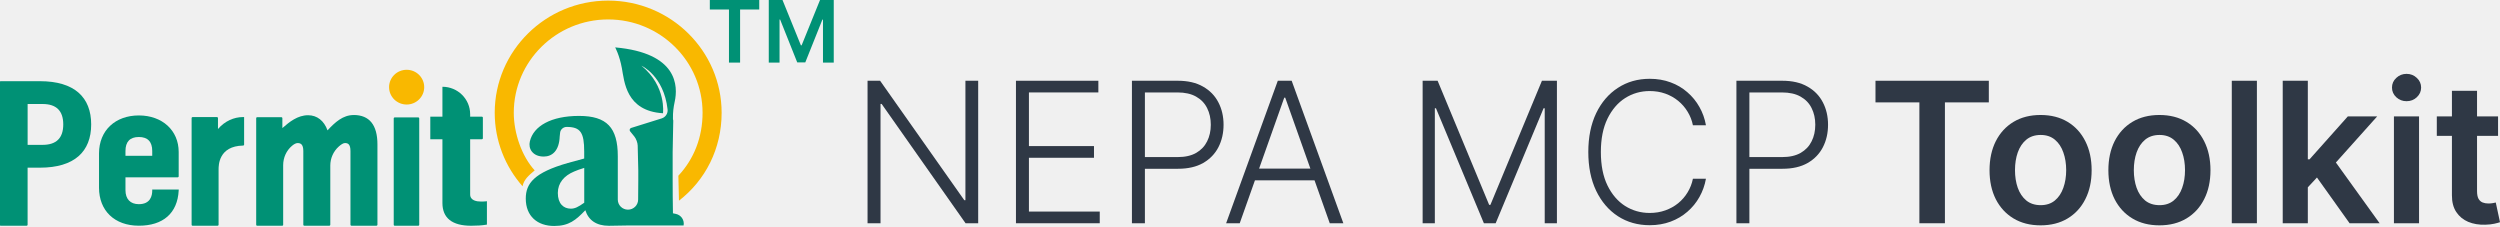
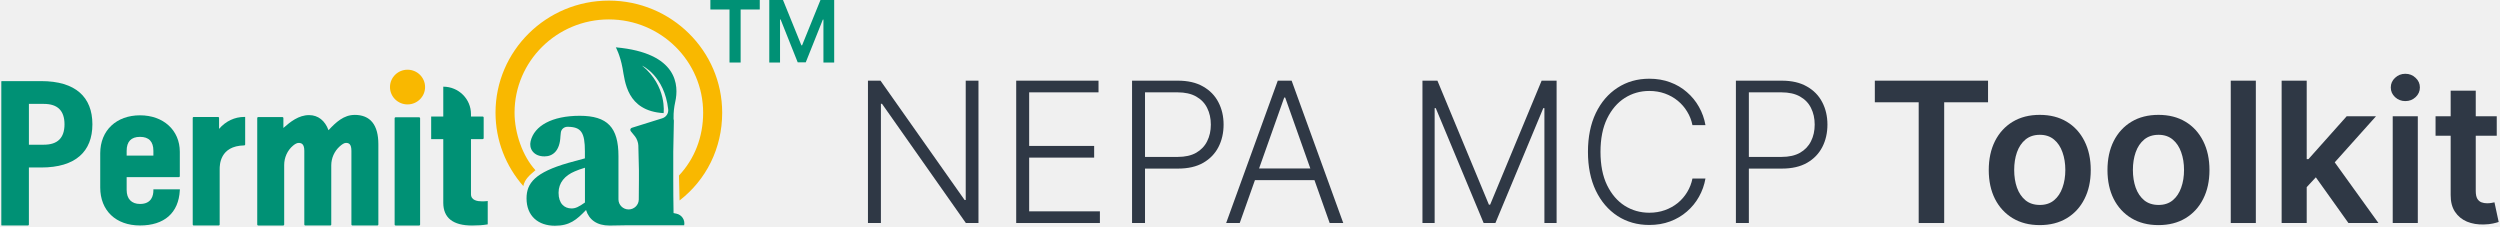
- <svg xmlns="http://www.w3.org/2000/svg" width="1997" height="181" viewBox="0 0 1997 181" fill="none">
+ <svg xmlns="http://www.w3.org/2000/svg" width="740" height="67" viewBox="0 0 1997 181" fill="none">
  <path d="M781.375 64.502V178.332H771.291L704.248 83.011H703.361V178.332H693V64.502H703.029L770.294 159.935H771.18V64.502H781.375Z" fill="#2F3845" />
  <path d="M811.545 178.332V64.502H877.369V73.84H821.906V116.693H873.878V126.03H821.906V168.995H878.477V178.332H811.545Z" fill="#2F3845" />
  <path d="M904.186 178.332V64.502H940.811C948.864 64.502 955.586 66.058 960.979 69.171C966.409 72.246 970.491 76.434 973.225 81.732C975.995 87.031 977.38 92.997 977.38 99.629C977.38 106.262 976.013 112.246 973.28 117.582C970.546 122.881 966.483 127.086 961.09 130.199C955.697 133.274 948.993 134.812 940.977 134.812H912.165V125.475H940.7C946.647 125.475 951.579 124.363 955.494 122.14C959.409 119.879 962.328 116.804 964.248 112.913C966.206 109.023 967.185 104.595 967.185 99.629C967.185 94.664 966.206 90.236 964.248 86.346C962.328 82.455 959.391 79.398 955.439 77.175C951.523 74.951 946.555 73.84 940.534 73.84H914.548V178.332H904.186Z" fill="#2F3845" />
  <path d="M990.29 178.332H979.43L1020.71 64.502H1031.79L1073.07 178.332H1062.21L1026.64 78.008H1025.86L990.29 178.332ZM998.103 134.701H1054.4V144.039H998.103V134.701Z" fill="#2F3845" />
  <path d="M1136.4 64.502H1148.37L1189.54 163.659H1190.53L1231.7 64.502H1243.67V178.332H1233.92V86.457H1233.03L1194.74 178.332H1185.33L1147.04 86.457H1146.15V178.332H1136.4V64.502Z" fill="#2F3845" />
  <path d="M1362.71 100.074H1352.3C1351.52 96.183 1350.12 92.589 1348.09 89.291C1346.09 85.957 1343.58 83.048 1340.55 80.565C1337.52 78.082 1334.09 76.156 1330.24 74.785C1326.4 73.414 1322.25 72.728 1317.78 72.728C1310.61 72.728 1304.07 74.599 1298.16 78.342C1292.29 82.084 1287.58 87.587 1284.03 94.849C1280.52 102.075 1278.77 110.931 1278.77 121.417C1278.77 131.978 1280.52 140.871 1284.03 148.096C1287.58 155.322 1292.29 160.806 1298.16 164.548C1304.07 168.254 1310.61 170.106 1317.78 170.106C1322.25 170.106 1326.4 169.421 1330.24 168.05C1334.09 166.679 1337.52 164.77 1340.55 162.325C1343.58 159.842 1346.09 156.934 1348.09 153.599C1350.12 150.264 1351.52 146.651 1352.3 142.76H1362.71C1361.79 147.985 1360.05 152.858 1357.5 157.378C1354.99 161.862 1351.78 165.789 1347.86 169.161C1343.99 172.533 1339.52 175.164 1334.46 177.054C1329.39 178.944 1323.84 179.889 1317.78 179.889C1308.25 179.889 1299.79 177.499 1292.4 172.719C1285.01 167.902 1279.21 161.121 1275 152.376C1270.83 143.631 1268.74 133.312 1268.74 121.417C1268.74 109.523 1270.83 99.203 1275 90.459C1279.21 81.714 1285.01 74.951 1292.4 70.171C1299.79 65.354 1308.25 62.946 1317.78 62.946C1323.84 62.946 1329.39 63.891 1334.46 65.781C1339.52 67.633 1343.99 70.264 1347.86 73.673C1351.78 77.045 1354.99 80.973 1357.5 85.456C1360.05 89.94 1361.79 94.812 1362.71 100.074Z" fill="#2F3845" />
  <path d="M1387.05 178.332V64.502H1423.68C1431.73 64.502 1438.45 66.058 1443.84 69.171C1449.27 72.246 1453.36 76.434 1456.09 81.732C1458.86 87.031 1460.24 92.997 1460.24 99.629C1460.24 106.262 1458.88 112.246 1456.14 117.582C1453.41 122.881 1449.35 127.086 1443.95 130.199C1438.56 133.274 1431.86 134.812 1423.84 134.812H1395.03V125.475H1423.56C1429.51 125.475 1434.44 124.363 1438.36 122.14C1442.27 119.879 1445.19 116.804 1447.11 112.913C1449.07 109.023 1450.05 104.595 1450.05 99.629C1450.05 94.664 1449.07 90.236 1447.11 86.346C1445.19 82.455 1442.26 79.398 1438.3 77.175C1434.39 74.951 1429.42 73.84 1423.4 73.84H1397.41V178.332H1387.05Z" fill="#2F3845" />
  <path d="M1498.14 81.788V64.502H1588.67V81.788H1553.6V178.333H1533.21V81.788H1498.14Z" fill="#2F3845" />
  <path d="M1630.02 180C1621.71 180 1614.51 178.166 1608.41 174.497C1602.32 170.829 1597.59 165.697 1594.23 159.102C1590.9 152.506 1589.24 144.799 1589.24 135.98C1589.24 127.161 1590.9 119.435 1594.23 112.802C1597.59 106.17 1602.32 101.019 1608.41 97.351C1614.51 93.683 1621.71 91.848 1630.02 91.848C1638.33 91.848 1645.54 93.683 1651.63 97.351C1657.72 101.019 1662.43 106.17 1665.76 112.802C1669.12 119.435 1670.8 127.161 1670.8 135.98C1670.8 144.799 1669.12 152.506 1665.76 159.102C1662.43 165.697 1657.72 170.829 1651.63 174.497C1645.54 178.166 1638.33 180 1630.02 180ZM1630.13 163.882C1634.64 163.882 1638.41 162.64 1641.43 160.158C1644.46 157.638 1646.72 154.266 1648.19 150.042C1649.71 145.818 1650.47 141.112 1650.47 135.924C1650.47 130.7 1649.71 125.975 1648.19 121.751C1646.72 117.49 1644.46 114.099 1641.43 111.58C1638.41 109.06 1634.64 107.8 1630.13 107.8C1625.51 107.8 1621.67 109.06 1618.61 111.58C1615.58 114.099 1613.31 117.49 1611.79 121.751C1610.31 125.975 1609.58 130.7 1609.58 135.924C1609.58 141.112 1610.31 145.818 1611.79 150.042C1613.31 154.266 1615.58 157.638 1618.61 160.158C1621.67 162.64 1625.51 163.882 1630.13 163.882Z" fill="#2F3845" />
  <path d="M1724.95 180C1716.64 180 1709.43 178.166 1703.34 174.497C1697.24 170.829 1692.52 165.697 1689.15 159.102C1685.83 152.506 1684.17 144.799 1684.17 135.98C1684.17 127.161 1685.83 119.435 1689.15 112.802C1692.52 106.17 1697.24 101.019 1703.34 97.351C1709.43 93.683 1716.64 91.848 1724.95 91.848C1733.26 91.848 1740.46 93.683 1746.56 97.351C1752.65 101.019 1757.36 106.17 1760.69 112.802C1764.05 119.435 1765.73 127.161 1765.73 135.98C1765.73 144.799 1764.05 152.506 1760.69 159.102C1757.36 165.697 1752.65 170.829 1746.56 174.497C1740.46 178.166 1733.26 180 1724.95 180ZM1725.06 163.882C1729.57 163.882 1733.33 162.64 1736.36 160.158C1739.39 157.638 1741.64 154.266 1743.12 150.042C1744.64 145.818 1745.39 141.112 1745.39 135.924C1745.39 130.7 1744.64 125.975 1743.12 121.751C1741.64 117.49 1739.39 114.099 1736.36 111.58C1733.33 109.06 1729.57 107.8 1725.06 107.8C1720.44 107.8 1716.6 109.06 1713.53 111.58C1710.51 114.099 1708.23 117.49 1706.72 121.751C1705.24 125.975 1704.5 130.7 1704.5 135.924C1704.5 141.112 1705.24 145.818 1706.72 150.042C1708.23 154.266 1710.51 157.638 1713.53 160.158C1716.6 162.64 1720.44 163.882 1725.06 163.882Z" fill="#2F3845" />
  <path d="M1802.81 64.502V178.333H1782.75V64.502H1802.81Z" fill="#2F3845" />
  <path d="M1841.72 151.542L1841.66 127.254H1844.88L1875.46 92.96H1898.9L1861.28 134.979H1857.12L1841.72 151.542ZM1823.44 178.333V64.502H1843.49V178.333H1823.44ZM1876.85 178.333L1849.14 139.481L1862.66 125.308L1900.84 178.333H1876.85Z" fill="#2F3845" />
  <path d="M1912.27 178.333V92.96H1932.33V178.333H1912.27ZM1922.35 80.843C1919.18 80.843 1916.44 79.787 1914.15 77.675C1911.86 75.526 1910.72 72.951 1910.72 69.95C1910.72 66.911 1911.86 64.336 1914.15 62.224C1916.44 60.075 1919.18 59 1922.35 59C1925.57 59 1928.3 60.075 1930.55 62.224C1932.84 64.336 1933.99 66.911 1933.99 69.95C1933.99 72.951 1932.84 75.526 1930.55 77.675C1928.3 79.787 1925.57 80.843 1922.35 80.843Z" fill="#2F3845" />
  <path d="M1995.45 92.96V108.523H1946.52V92.96H1995.45ZM1958.6 72.506H1978.66V152.654C1978.66 155.359 1979.07 157.434 1979.88 158.879C1980.73 160.287 1981.84 161.251 1983.2 161.769C1984.57 162.288 1986.08 162.548 1987.75 162.548C1989 162.548 1990.15 162.455 1991.18 162.27C1992.25 162.084 1993.07 161.918 1993.62 161.769L1997 177.499C1995.93 177.869 1994.4 178.277 1992.4 178.722C1990.44 179.166 1988.04 179.426 1985.2 179.5C1980.17 179.648 1975.65 178.888 1971.62 177.221C1967.6 175.516 1964.4 172.886 1962.04 169.328C1959.71 165.771 1958.57 161.325 1958.6 155.989V72.506Z" fill="#2F3845" />
  <g clip-path="url(#clip0_1976_17904)">
    <path d="M-0.256 179.528V65.654C-0.256 65.206 0.113 64.857 0.55 64.857H31.917C59.407 64.857 72.833 77.654 72.833 99.396C72.833 121.139 59.407 133.935 31.917 133.935H22.049V179.511C22.049 179.959 21.679 180.308 21.243 180.308H0.55C0.097 180.308 -0.256 179.943 -0.256 179.511V179.528ZM22.065 115.711H34.031C45.024 115.711 50.529 110.267 50.529 99.396C50.529 88.525 45.024 83.081 34.031 83.081H22.065V115.711Z" fill="#009175" />
    <path d="M334.882 94.583V179.527C334.882 179.976 334.513 180.324 334.077 180.324H315.313C314.86 180.324 314.508 179.959 314.508 179.527V94.583C314.508 94.135 314.877 93.786 315.313 93.786H334.077C334.53 93.786 334.882 94.151 334.882 94.583Z" fill="#009175" />
    <path d="M542.367 160.291C563.564 143.877 576.436 118.732 576.436 90.102C576.436 40.675 535.788 0.477 485.809 0.477C435.83 0.477 395.182 40.675 395.182 90.102C395.182 112.541 403.59 133.072 417.419 148.806C418.527 143.296 422.37 140.142 427.119 136.092C416.932 125.022 410.404 106.566 410.404 90.102C410.404 48.974 444.238 15.53 485.809 15.53C527.38 15.53 561.214 48.99 561.214 90.102C561.214 109.636 554.35 127.047 541.88 140.358L542.35 160.291H542.367Z" fill="#F9B800" />
    <path d="M324.829 83.496C332.578 83.496 338.86 77.284 338.86 69.62C338.86 61.957 332.578 55.745 324.829 55.745C317.08 55.745 310.799 61.957 310.799 69.62C310.799 77.284 317.08 83.496 324.829 83.496Z" fill="#F9B800" />
    <path d="M506.77 109.122C508.163 110.848 509.338 114.068 509.388 116.275L509.858 136.043V144.209C509.858 149.088 509.825 154.183 509.741 159.561C509.674 163.943 506.065 167.478 501.618 167.478C497.137 167.478 493.495 163.876 493.495 159.445V124.806C493.495 101.886 484.718 92.591 462.514 92.591C440.31 92.591 426.129 100.657 423.259 112.923C422.604 115.711 423.041 118.715 424.786 120.972C426.867 123.678 430.14 125.055 434.386 125.055C441.066 125.055 446.654 120.458 447.091 109.072L447.409 106.035C447.695 103.379 449.977 101.388 452.679 101.388C463.689 101.388 466.659 105.886 466.659 121.039V126.632C461.759 127.91 457.009 129.205 453.502 130.217C426.817 137.868 419.986 146.433 419.986 158.615C419.986 172.706 429.301 180.507 442.677 180.507C454.509 180.507 459.963 175.81 467.566 167.926C470.049 175.81 476.259 180.357 486.396 180.357L500.275 180.125H546.059C546.881 175.76 544.011 171.71 539.799 170.847L537.55 170.382C537.382 161.984 537.315 151.428 537.315 144.159V121.437L537.802 96.359C537.802 95.944 537.718 95.546 537.567 95.147V94.284C537.466 89.936 537.986 85.604 538.926 81.355C541.746 68.708 541.377 42.318 491.397 37.853C491.397 37.853 494.787 43.895 496.751 54.417C498.715 64.94 499.956 88.707 529.595 90.467C529.595 90.467 532.498 68.957 512.393 52.476C512.393 52.476 530.266 60.492 533.27 87.429C533.623 90.616 531.642 93.62 528.554 94.583L504.169 102.201C503.011 102.566 502.575 103.977 503.347 104.906L506.703 109.039L506.77 109.122ZM466.693 161.934C461.759 165.436 459.124 166.681 456.002 166.681C450.162 166.681 445.597 162.714 445.597 154.134C445.597 146.084 450.699 140.325 458.536 137.039C460.634 136.076 463.504 135.097 466.693 134.117V161.934Z" fill="#009175" />
    <path d="M121.605 151.445V152.226C121.605 156.292 120.212 163.097 110.914 163.097C104.117 163.097 100.223 159.014 100.223 151.91V141.636H141.929C142.382 141.636 142.734 141.271 142.734 140.84V121.371C142.734 104.193 129.644 92.21 110.914 92.21C92.184 92.21 79.094 104.143 79.094 122.599V149.902C79.094 168.375 91.58 180.291 110.914 180.291C130.248 180.291 141.761 170.333 142.734 152.242L142.785 151.412H121.605V151.445ZM121.605 124.442H100.223V120.624C100.223 113.205 103.815 109.438 110.914 109.438C118.013 109.438 121.605 113.205 121.605 120.624V124.442Z" fill="#009175" />
    <path d="M194.191 116.275C194.628 116.275 194.997 115.927 194.997 115.479V93.504H194.191C186.84 93.504 179.49 96.774 174.119 103.064V94.334C174.119 93.886 173.75 93.537 173.314 93.537H153.862C153.409 93.537 153.057 93.902 153.057 94.334V179.511C153.057 179.959 153.426 180.307 153.862 180.307H173.8C174.253 180.307 174.606 179.942 174.606 179.511V135.362C174.606 132.092 174.623 116.674 194.208 116.275H194.191Z" fill="#009175" />
    <path d="M282.485 91.894C273.892 91.894 267.649 97.654 261.624 104.127C258.855 96.426 253.266 92.044 246.1 92.044C237.759 92.044 231.046 97.455 225.558 102.318V94.417C225.558 93.969 225.189 93.621 224.752 93.621H205.452C204.999 93.621 204.646 93.986 204.646 94.417V179.528C204.646 179.976 205.016 180.325 205.452 180.325H225.39C225.843 180.325 226.196 179.959 226.196 179.528V131.96C226.196 126.018 228.713 120.259 233.312 116.425C234.839 115.164 236.366 114.284 237.725 114.284C239.991 114.284 242.29 115.048 242.29 120.674V179.511C242.29 179.959 242.66 180.308 243.096 180.308H263.034C263.487 180.308 263.84 179.943 263.84 179.511V132.276C263.84 126.483 266.273 120.923 270.62 117.039C272.416 115.429 274.195 114.268 275.537 114.268C277.836 114.268 279.951 115.048 279.951 120.658V179.495C279.951 179.943 280.32 180.291 280.757 180.291H300.695C301.148 180.291 301.5 179.926 301.5 179.495V115.346C301.5 99.878 295.106 91.861 282.502 91.861L282.485 91.894Z" fill="#009175" />
    <path d="M388.048 160.839C386.789 160.989 385.531 160.989 384.071 160.989C380.899 160.989 375.562 160.258 375.562 155.312V111.23H384.91C385.363 111.23 385.715 110.865 385.715 110.434V93.986C385.715 93.538 385.346 93.189 384.91 93.189H375.562V91.214C375.562 79.115 365.643 69.306 353.408 69.306V93.189H343.725V111.23H353.408V162.101C353.408 174.184 361.145 180.324 376.401 180.324C381.184 180.324 384.859 180.076 388.283 179.511L388.954 179.395V160.723L388.065 160.839H388.048Z" fill="#009175" />
  </g>
  <path d="M567 7.593V0H606.484V7.593H591.188V50H582.296V7.593H567Z" fill="#009175" />
  <path d="M614.096 0H625.066L639.758 36.23H640.338L655.03 0H666V50H657.398V15.649H656.938L643.262 49.853H636.834L623.157 15.576H622.698V50H614.096V0Z" fill="#009175" />
  <defs>
    <clipPath id="clip0_1976_17904">
      <rect width="590" height="181" fill="white" />
    </clipPath>
  </defs>
</svg>
